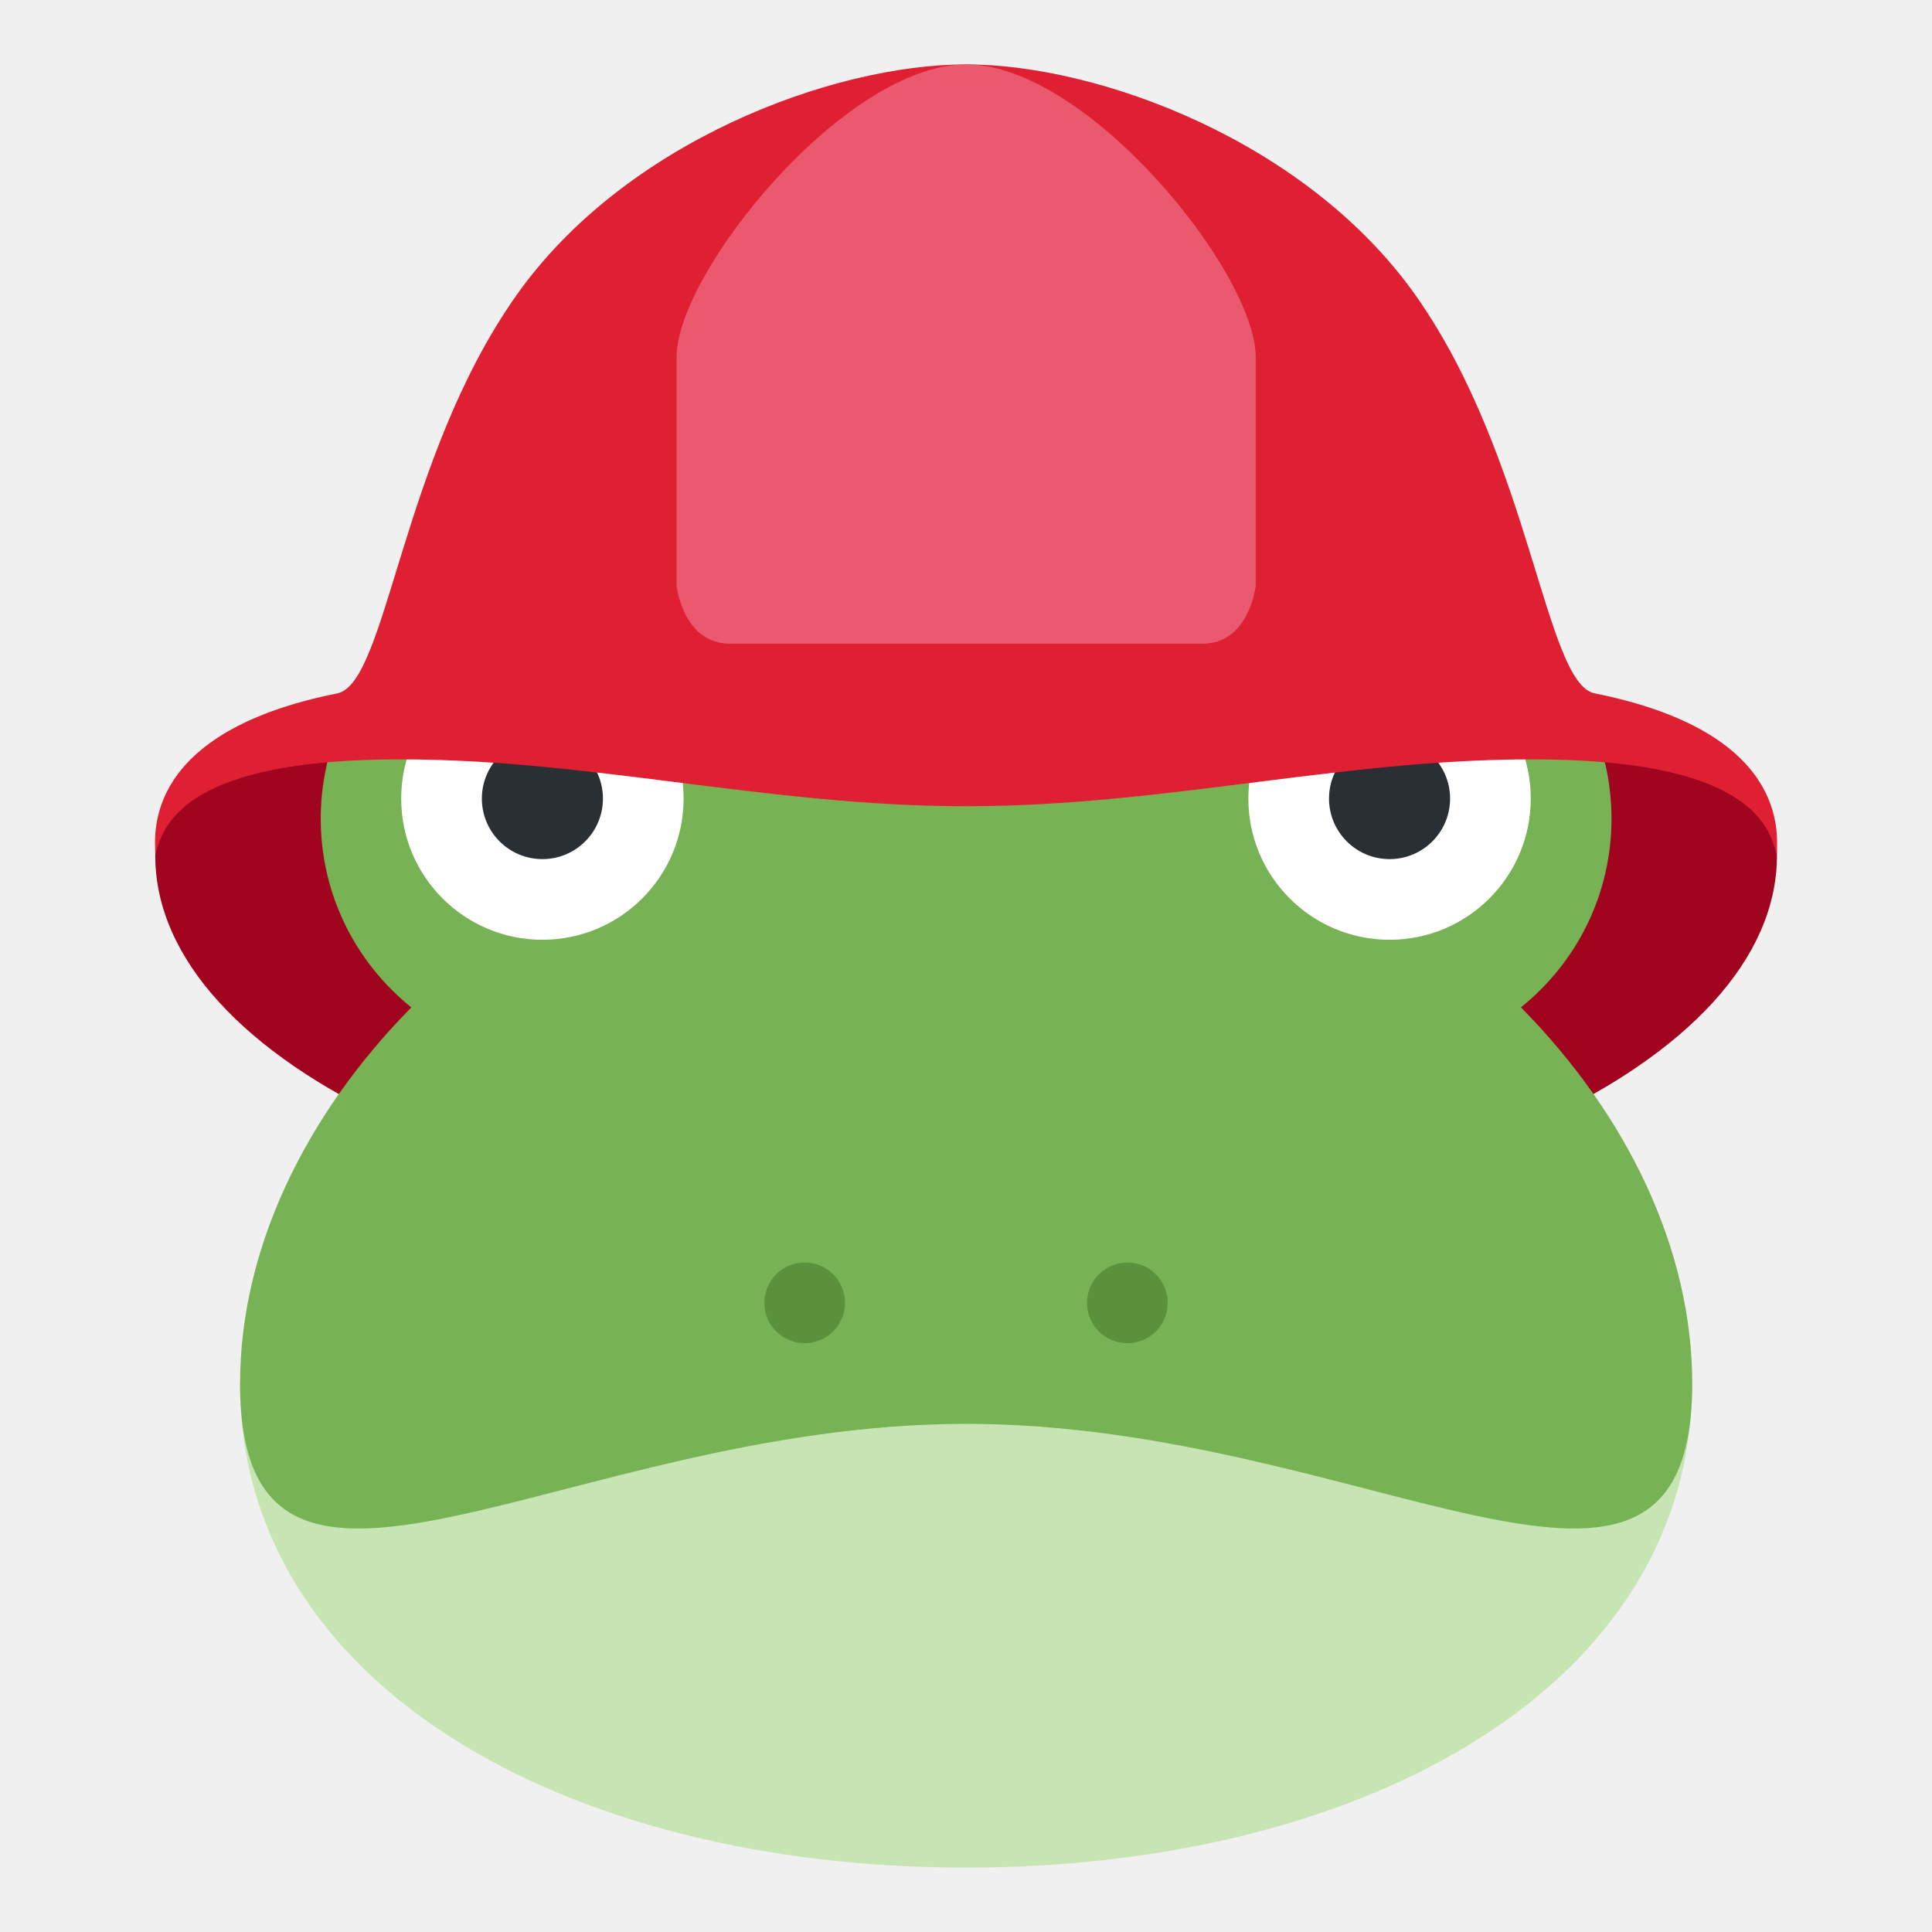
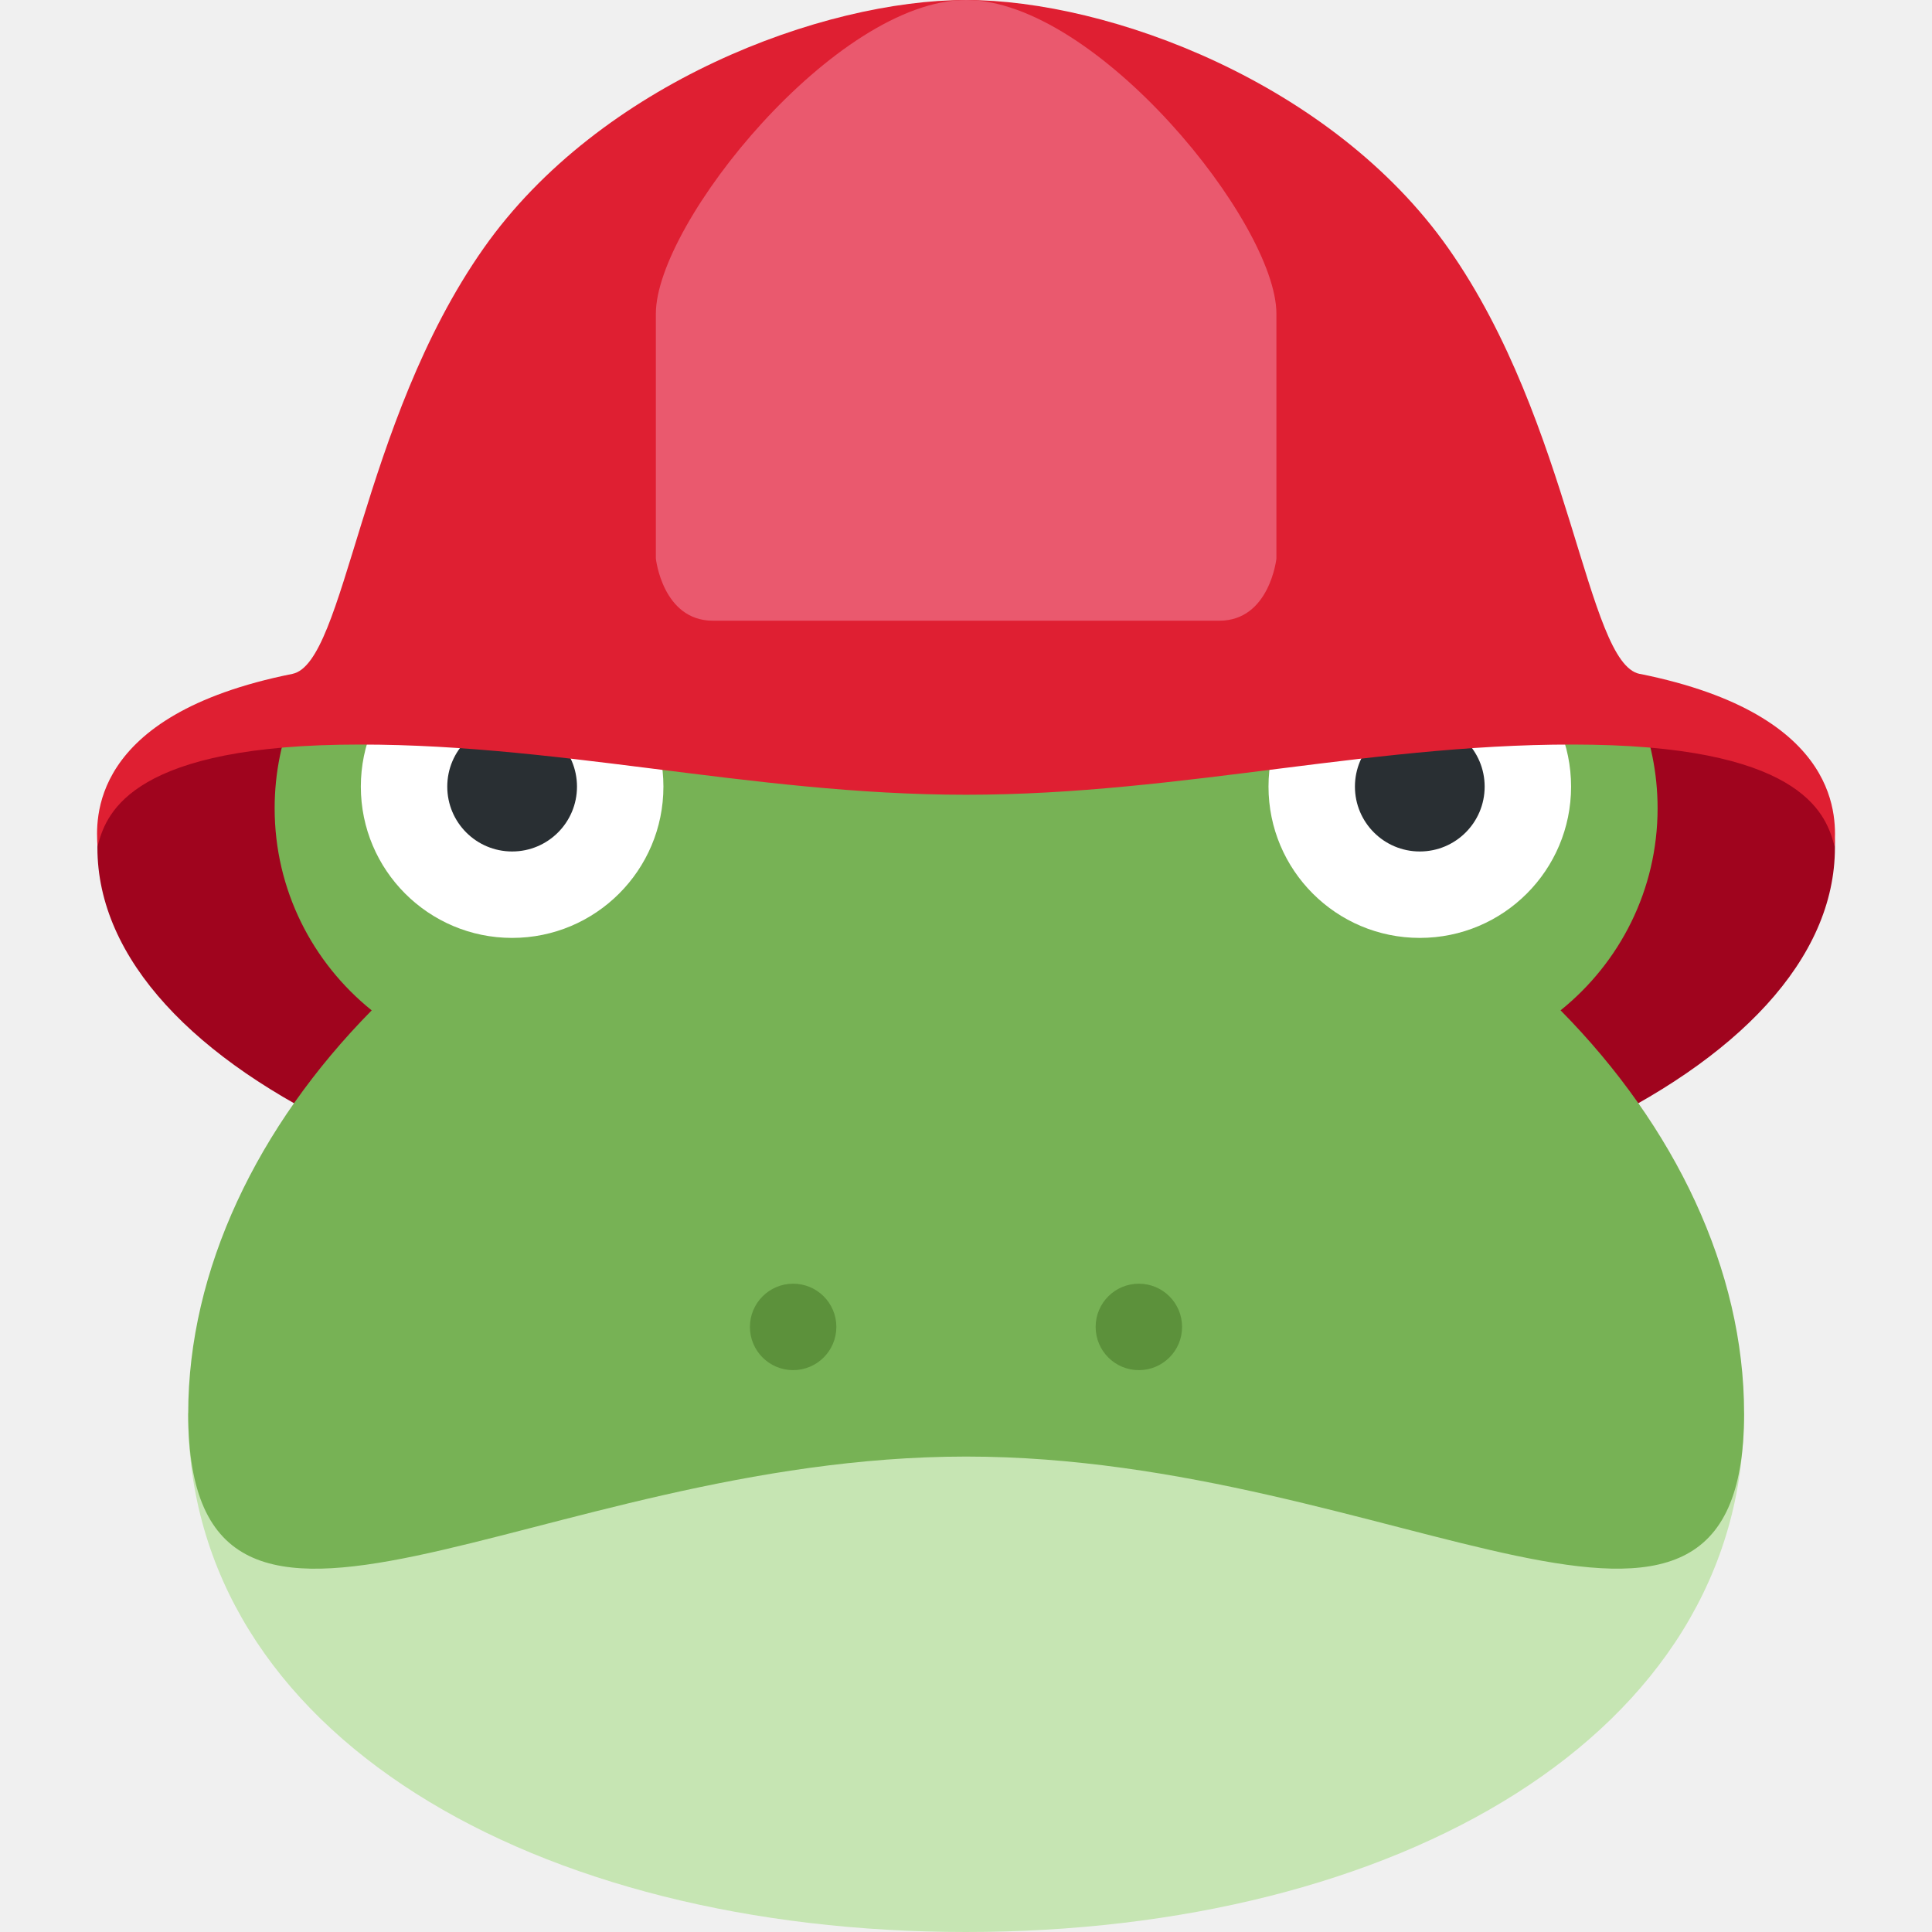
<svg xmlns="http://www.w3.org/2000/svg" viewBox="0 0 45 45" style="enable-background:new 0 0 45 45;" xml:space="preserve" version="1.1" id="svg2">
  <defs id="defs6">
    <clipPath id="clipPath16" clipPathUnits="userSpaceOnUse">
      <path id="path18" d="M 0,36 36,36 36,0 0,0 0,36 Z" />
    </clipPath>
  </defs>
  <g transform="matrix(1.25,0,0,-1.25,0,45)" id="g10">
-     <path fill="#a0041e" d="m 33.111,20.059 c 0,-3.875 -6.764,-7.016 -15.109,-7.016 -8.344,0 -15.109,3.141 -15.109,7.016 0,3.875 6.764,2.699 15.109,2.699 8.344,0 15.109,1.177 15.109,-2.699 z" id="path20486" style="stroke-width:0.8" />
-     <g id="g49206" transform="matrix(1.349303,0,0,1.349303,-6.287262,-7.43554)" style="stroke-width:0.741">
-       <path id="path22" style="fill:#c6e5b3;fill-opacity:1;fill-rule:nonzero;stroke:none;stroke-width:0.741" d="M 28.027,13.085 C 28.027,8.931 23.538,6.4 18,6.4 12.462,6.4 7.973,8.931 7.973,13.085 H 28.027" />
-       <path id="path26" style="fill:#77b255;fill-opacity:1;fill-rule:nonzero;stroke:none;stroke-width:0.741" d="m 25.663,18.279 c 0.762,0.613 1.251,1.551 1.251,2.605 0,1.846 -1.496,3.342 -3.342,3.342 -1.594,0 -2.925,-1.117 -3.259,-2.61 -0.718,0.269 -1.495,0.422 -2.312,0.422 -0.816,0 -1.594,-0.153 -2.311,-0.422 -0.335,1.493 -1.666,2.61 -3.259,2.61 -1.846,0 -3.342,-1.497 -3.342,-3.342 0,-1.053 0.489,-1.992 1.251,-2.605 -1.473,-1.493 -2.365,-3.347 -2.365,-5.194 0,-4.154 4.489,-0.557 10.027,-0.557 5.538,0 10.027,-3.596 10.027,0.557 0,1.847 -0.891,3.701 -2.365,5.194" />
-       <path id="path30" style="fill:#ffffff;fill-opacity:1;fill-rule:nonzero;stroke:none;stroke-width:0.741" d="m 14.1,21.163 c 0,-1.077 -0.873,-1.95 -1.95,-1.95 -1.077,0 -1.95,0.873 -1.95,1.95 0,1.077 0.873,1.95 1.95,1.95 1.077,0 1.95,-0.873 1.95,-1.95" />
-       <path id="path34" style="fill:#292f33;fill-opacity:1;fill-rule:nonzero;stroke:none;stroke-width:0.741" d="m 12.986,21.163 c 0,-0.462 -0.374,-0.836 -0.836,-0.836 -0.462,0 -0.836,0.374 -0.836,0.836 0,0.462 0.374,0.836 0.836,0.836 0.462,0 0.836,-0.374 0.836,-0.836" />
-       <path id="path38" style="fill:#ffffff;fill-opacity:1;fill-rule:nonzero;stroke:none;stroke-width:0.741" d="m 25.799,21.163 c 0,-1.077 -0.872,-1.95 -1.95,-1.95 -1.077,0 -1.95,0.873 -1.95,1.95 0,1.077 0.872,1.95 1.95,1.95 1.077,0 1.95,-0.873 1.95,-1.95" />
-       <path id="path42" style="fill:#292f33;fill-opacity:1;fill-rule:nonzero;stroke:none;stroke-width:0.741" d="m 24.685,21.163 c 0,-0.462 -0.374,-0.836 -0.836,-0.836 -0.461,0 -0.836,0.374 -0.836,0.836 0,0.462 0.374,0.836 0.836,0.836 0.461,0 0.836,-0.374 0.836,-0.836" />
-       <path id="path46" style="fill:#5c913b;fill-opacity:1;fill-rule:nonzero;stroke:none;stroke-width:0.741" d="m 16.329,14.199 c 0,-0.308 -0.25,-0.557 -0.557,-0.557 -0.308,0 -0.557,0.249 -0.557,0.557 0,0.308 0.25,0.557 0.557,0.557 0.308,0 0.557,-0.249 0.557,-0.557" />
-       <path id="path50" style="fill:#5c913b;fill-opacity:1;fill-rule:nonzero;stroke:none;stroke-width:0.741" d="m 20.785,14.199 c 0,-0.308 -0.249,-0.557 -0.557,-0.557 -0.308,0 -0.557,0.249 -0.557,0.557 0,0.308 0.249,0.557 0.557,0.557 0.308,0 0.557,-0.249 0.557,-0.557" />
+     <path fill="#a0041e" d="m 34.191,20.206 c 0,-4.152 -7.248,-7.518 -16.188,-7.518 -8.94,0 -16.188,3.366 -16.188,7.518 0,4.152 7.248,2.891 16.188,2.891 8.94,0 16.188,1.261 16.188,-2.891 z" id="path20486" style="stroke-width:0.8" />
+     <g id="g49206" transform="matrix(1.445678,0,0,1.445682,-8.022213,-9.252365)" style="stroke-width:0.692">
+       <path id="path22" style="fill:#c6e5b3;fill-opacity:1;fill-rule:nonzero;stroke:none;stroke-width:0.692" d="M 28.027,13.085 C 28.027,8.931 23.538,6.4 18,6.4 12.462,6.4 7.973,8.931 7.973,13.085 H 28.027" />
+       <path id="path26" style="fill:#77b255;fill-opacity:1;fill-rule:nonzero;stroke:none;stroke-width:0.692" d="m 25.663,18.279 c 0.762,0.613 1.251,1.551 1.251,2.605 0,1.846 -1.496,3.342 -3.342,3.342 -1.594,0 -2.925,-1.117 -3.259,-2.61 -0.718,0.269 -1.495,0.422 -2.312,0.422 -0.816,0 -1.594,-0.153 -2.311,-0.422 -0.335,1.493 -1.666,2.61 -3.259,2.61 -1.846,0 -3.342,-1.497 -3.342,-3.342 0,-1.053 0.489,-1.992 1.251,-2.605 -1.473,-1.493 -2.365,-3.347 -2.365,-5.194 0,-4.154 4.489,-0.557 10.027,-0.557 5.538,0 10.027,-3.596 10.027,0.557 0,1.847 -0.891,3.701 -2.365,5.194" />
+       <path id="path30" style="fill:#ffffff;fill-opacity:1;fill-rule:nonzero;stroke:none;stroke-width:0.692" d="m 14.1,21.163 c 0,-1.077 -0.873,-1.95 -1.95,-1.95 -1.077,0 -1.95,0.873 -1.95,1.95 0,1.077 0.873,1.95 1.95,1.95 1.077,0 1.95,-0.873 1.95,-1.95" />
+       <path id="path34" style="fill:#292f33;fill-opacity:1;fill-rule:nonzero;stroke:none;stroke-width:0.692" d="m 12.986,21.163 c 0,-0.462 -0.374,-0.836 -0.836,-0.836 -0.462,0 -0.836,0.374 -0.836,0.836 0,0.462 0.374,0.836 0.836,0.836 0.462,0 0.836,-0.374 0.836,-0.836" />
+       <path id="path38" style="fill:#ffffff;fill-opacity:1;fill-rule:nonzero;stroke:none;stroke-width:0.692" d="m 25.799,21.163 c 0,-1.077 -0.872,-1.95 -1.95,-1.95 -1.077,0 -1.95,0.873 -1.95,1.95 0,1.077 0.872,1.95 1.95,1.95 1.077,0 1.95,-0.873 1.95,-1.95" />
+       <path id="path42" style="fill:#292f33;fill-opacity:1;fill-rule:nonzero;stroke:none;stroke-width:0.692" d="m 24.685,21.163 c 0,-0.462 -0.374,-0.836 -0.836,-0.836 -0.461,0 -0.836,0.374 -0.836,0.836 0,0.462 0.374,0.836 0.836,0.836 0.461,0 0.836,-0.374 0.836,-0.836" />
+       <path id="path46" style="fill:#5c913b;fill-opacity:1;fill-rule:nonzero;stroke:none;stroke-width:0.692" d="m 16.329,14.199 c 0,-0.308 -0.25,-0.557 -0.557,-0.557 -0.308,0 -0.557,0.249 -0.557,0.557 0,0.308 0.25,0.557 0.557,0.557 0.308,0 0.557,-0.249 0.557,-0.557" />
+       <path id="path50" style="fill:#5c913b;fill-opacity:1;fill-rule:nonzero;stroke:none;stroke-width:0.692" d="m 20.785,14.199 c 0,-0.308 -0.249,-0.557 -0.557,-0.557 -0.308,0 -0.557,0.249 -0.557,0.557 0,0.308 0.249,0.557 0.557,0.557 0.308,0 0.557,-0.249 0.557,-0.557" />
    </g>
-     <path fill="#df1f32" d="m 29.715,23.08 c -0.928,0.187 -1.18,4.348 -3.328,7.404 C 24.363,33.359 20.489,34.8 17.999,34.8 15.51,34.8 11.635,33.359 9.613,30.484 7.463,27.428 7.213,23.267 6.284,23.08 2.705,22.363 2.873,20.505 2.896,20.077 c 0.133,0.503 0.473,1.703 4.211,1.77 3.674,0.065 7.101,-0.87 10.894,-0.87 3.792,0 7.22,0.935 10.894,0.87 3.738,-0.066 4.077,-1.266 4.211,-1.77 0.022,0.427 0.19,2.285 -3.39,3.003 z" id="path20506" style="stroke-width:0.8" />
-     <path fill="#ea596e" d="m 18.003,34.8 c -2.26,0 -5.396,-3.878 -5.396,-5.456 v -4.259 c 0,0 0.118,-1.079 0.993,-1.079 h 8.806 c 0.875,0 0.993,1.079 0.993,1.079 v 4.259 c 0,1.577 -3.136,5.456 -5.396,5.456 z" id="path20508" style="stroke-width:0.8" />
+     <path fill="#df1f32" d="m 30.552,23.443 c -0.994,0.2 -1.264,4.659 -3.566,7.933 C 24.818,34.456 20.667,36 17.999,36 15.331,36 11.18,34.456 9.013,31.376 6.71,28.102 6.442,23.643 5.447,23.443 1.612,22.674 1.792,20.684 1.817,20.226 c 0.142,0.539 0.506,1.825 4.512,1.897 3.936,0.069 7.608,-0.932 11.672,-0.932 4.063,0 7.736,1.002 11.672,0.932 4.005,-0.071 4.368,-1.357 4.512,-1.897 0.023,0.458 0.204,2.448 -3.632,3.218 z" id="path20506" style="stroke-width:0.8" />
+     <path fill="#ea596e" d="m 18.002,36 c -2.421,0 -5.781,-4.155 -5.781,-5.845 v -4.564 c 0,0 0.126,-1.157 1.064,-1.157 h 9.435 c 0.938,0 1.064,1.157 1.064,1.157 v 4.564 C 23.784,31.845 20.424,36 18.002,36 Z" id="path20508" style="stroke-width:0.8" />
  </g>
</svg>
